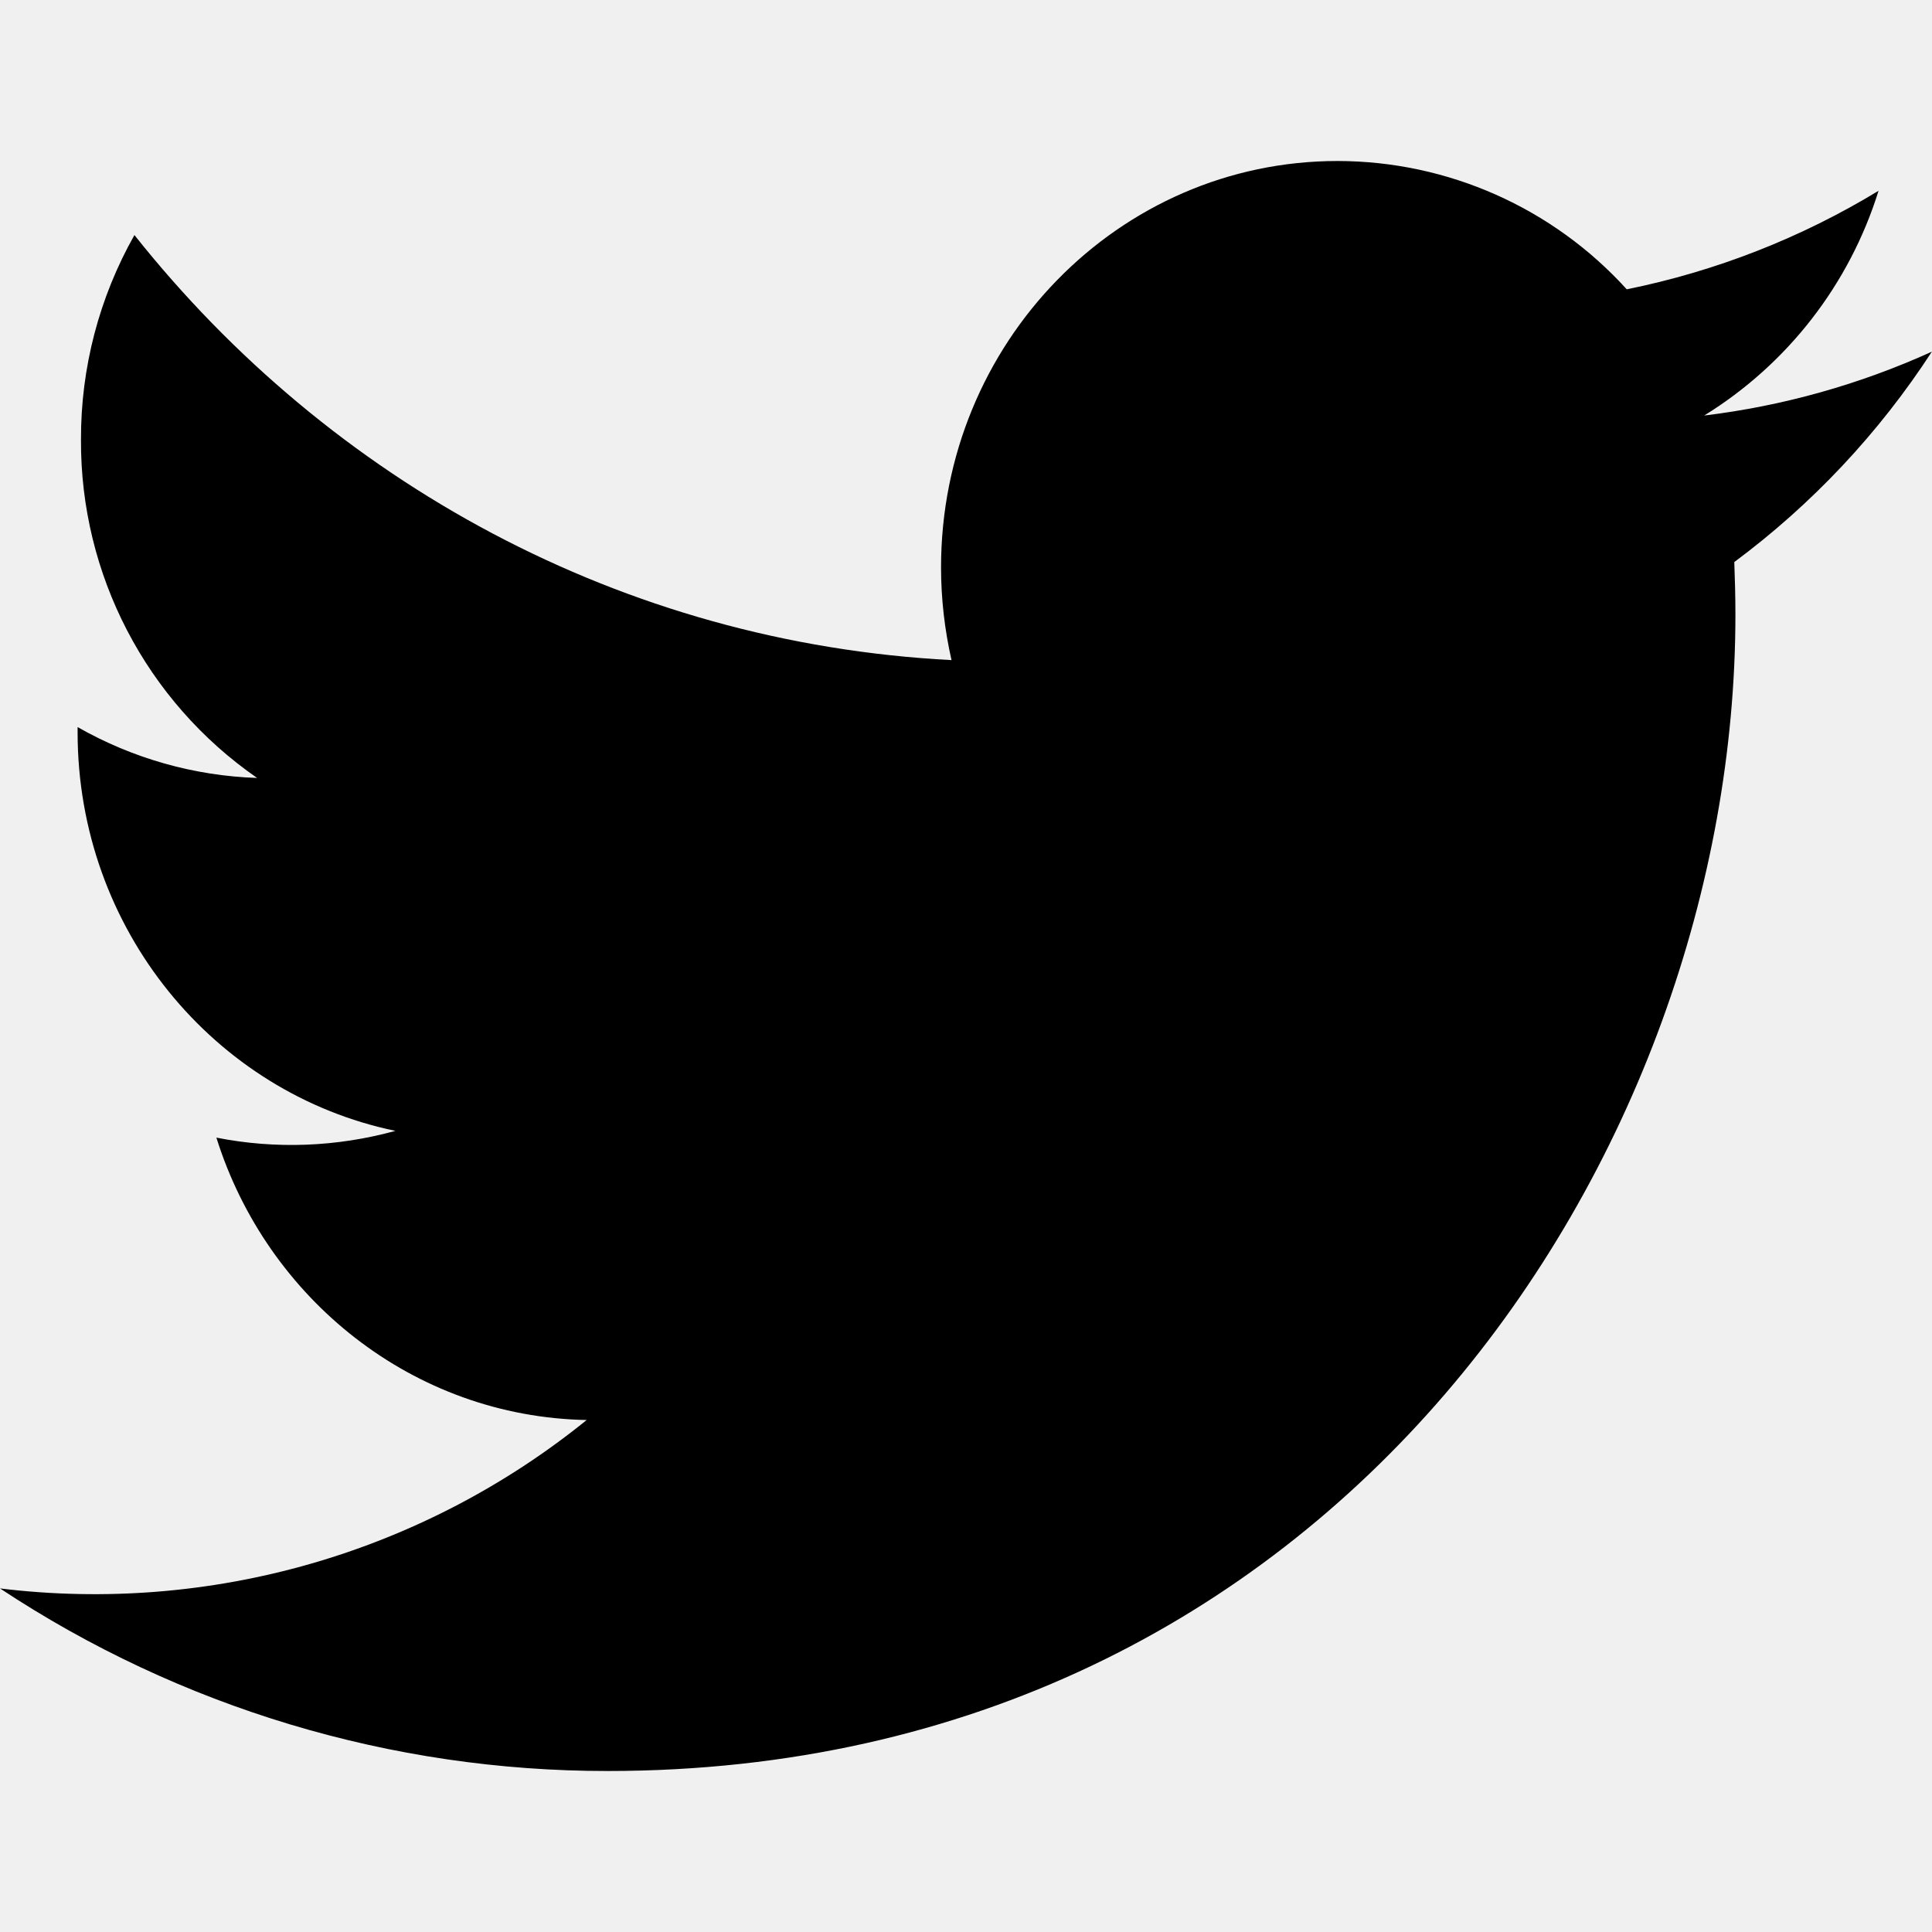
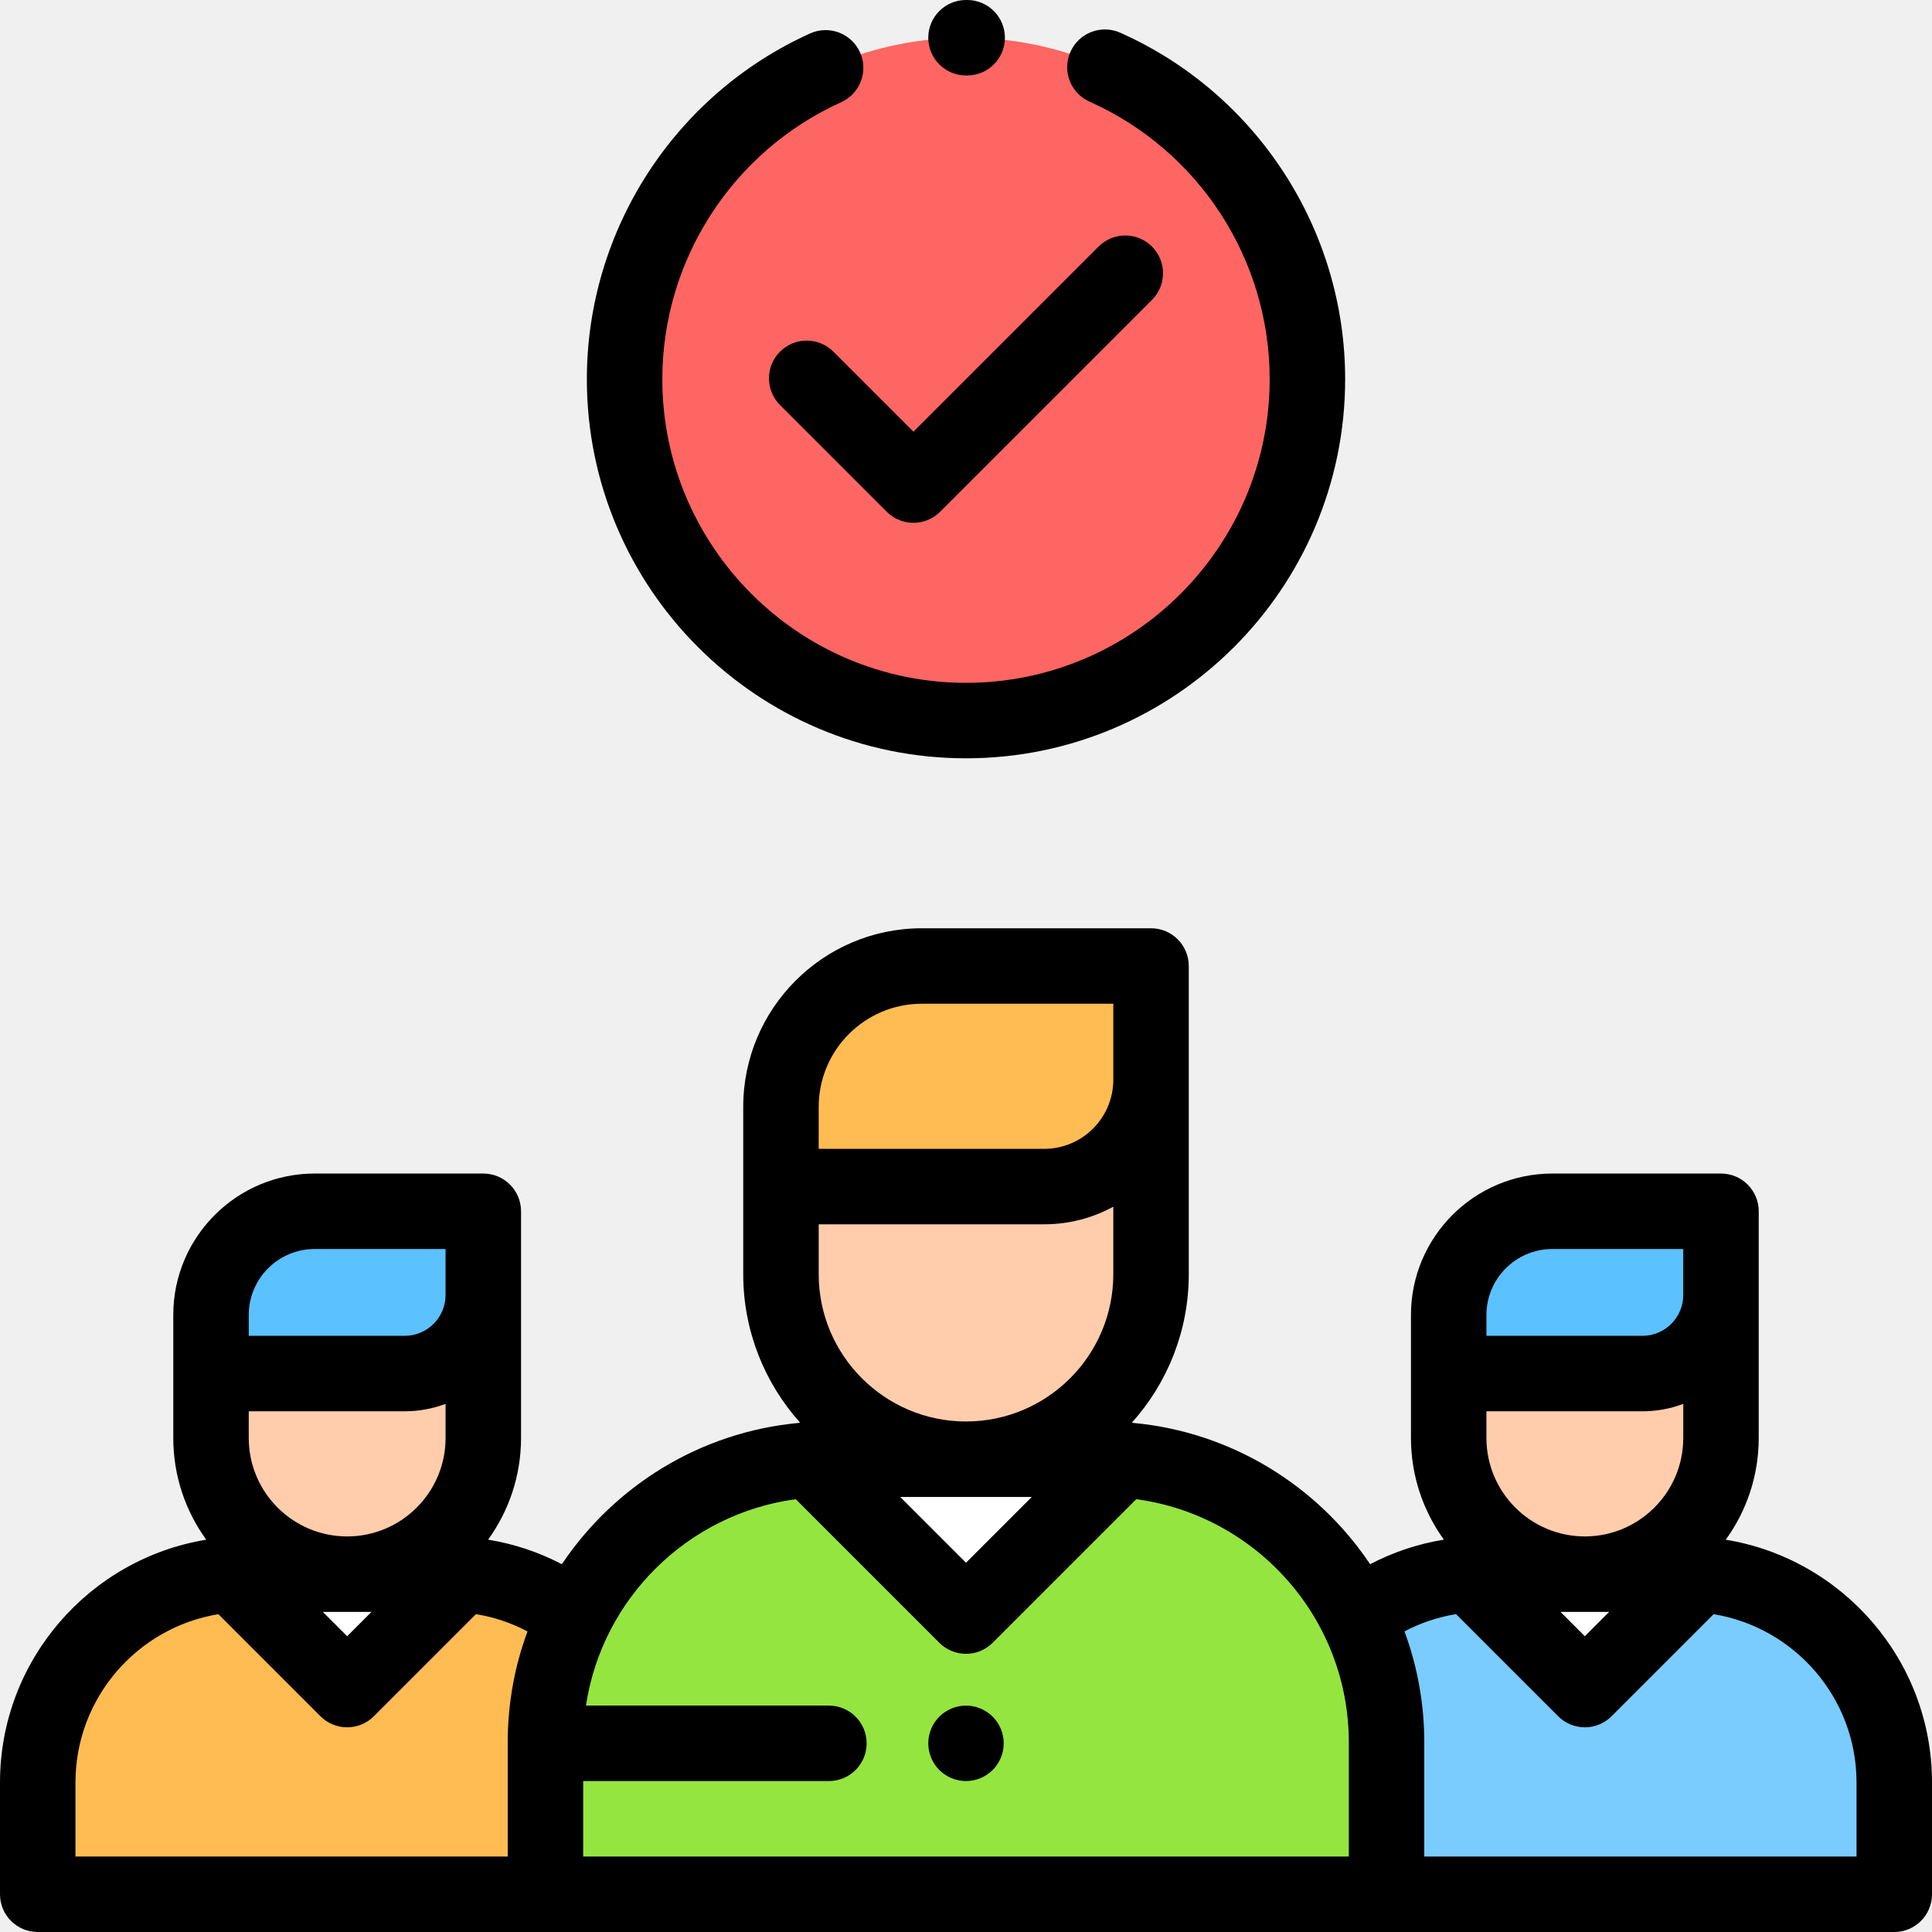
- <svg xmlns="http://www.w3.org/2000/svg" focusable="false" viewBox="0 0 12 12">
-   <path d="M12 2.184a4.83 4.83 0 01-1.415.397 2.52 2.52 0 001.083-1.396 4.87 4.87 0 01-1.564.612A2.428 2.428 0 008.308 1c-1.36 0-2.463 1.13-2.463 2.524 0 .198.023.39.065.576C3.863 3.994 2.05 2.99.835 1.46a2.564 2.564 0 00-.332 1.27 2.54 2.54 0 001.094 2.102 2.413 2.413 0 01-1.115-.316v.032c0 1.224.849 2.243 1.974 2.476-.363.1-.743.115-1.112.042.314 1.002 1.223 1.734 2.3 1.754A4.857 4.857 0 010 9.866 6.83 6.83 0 003.774 11c4.528 0 7.005-3.847 7.005-7.182 0-.11-.003-.22-.007-.327.482-.358.898-.8 1.228-1.308z" />
+ <svg xmlns="http://www.w3.org/2000/svg" version="1.1" id="Capa_1" x="0px" y="0px" viewBox="0 0 512 512" style="enable-background:new 0 0 512 512;" xml:space="preserve">
+   <circle style="fill:#FE6663;" cx="256" cy="100.48" r="90.48" />
+   <path style="fill:#FFBC53;" d="M118.795,417.17h-53.59C34.716,417.17,10,441.886,10,472.375V502h164v-29.625  C174,441.886,149.284,417.17,118.795,417.17z" />
+   <polygon style="fill:#FFFFFF;" points="122.589,417.17 92,447.759 61.411,417.17 " />
+   <path style="fill:#5CC1FF;" d="M83.388,321h44.692v22.179c0,11.504-9.326,20.829-20.829,20.829H55.92v-15.54  C55.92,333.298,68.218,321,83.388,321z" />
+   <path style="fill:#FFCDAC;" d="M128.08,364.008v17.082c0,19.926-16.154,36.08-36.08,36.08l0,0c-19.926,0-36.08-16.154-36.08-36.08  v-17.082L128.08,364.008L128.08,364.008z" />
+   <path style="fill:#7ACCFF;" d="M446.795,417.17h-53.59c-30.489,0-55.205,24.716-55.205,55.205V502h164v-29.625  C502,441.886,477.284,417.17,446.795,417.17z" />
+   <polygon style="fill:#FFFFFF;" points="450.589,417.17 420,447.759 389.411,417.17 " />
+   <path style="fill:#5CC1FF;" d="M411.388,321h44.692v22.179c0,11.504-9.326,20.829-20.829,20.829H383.92v-15.54  C383.92,333.298,396.218,321,411.388,321z" />
+   <path style="fill:#FFCDAC;" d="M456.08,364.008v17.082c0,19.926-16.154,36.08-36.08,36.08l0,0c-19.926,0-36.08-16.154-36.08-36.08  v-17.082L456.08,364.008L456.08,364.008z" />
+   <path style="fill:#95E540;" d="M292.417,386.706h-72.835c-41.438,0-75.03,33.592-75.03,75.03V502h222.895v-40.264  C367.448,420.298,333.855,386.706,292.417,386.706z" />
+   <polygon style="fill:#FFFFFF;" points="297.574,386.706 256,428.28 214.426,386.706 " />
+   <path style="fill:#FFBC53;" d="M244.295,256h60.742v30.144c0,15.635-12.675,28.309-28.309,28.309h-69.764v-21.121  C206.963,272.714,223.677,256,244.295,256z" />
+   <path style="fill:#FFCDAC;" d="M305.037,314.453v23.216c0,27.082-21.955,49.037-49.037,49.037l0,0  c-27.082,0-49.037-21.955-49.037-49.037v-23.216H305.037z" />
+   <path d="M457.345,408.036c5.488-7.584,8.735-16.891,8.735-26.946V321c0-5.523-4.478-10-10-10h-44.692  c-20.66,0-37.468,16.808-37.468,37.468v32.622c0,10.049,3.243,19.349,8.724,26.931c-6.836,1.109-13.413,3.299-19.547,6.505  c-13.894-20.732-36.657-35.03-62.815-37.442c-0.102-0.029-0.206-0.05-0.309-0.075c9.359-10.451,15.064-24.239,15.064-39.339V256  c0-5.523-4.478-10-10-10h-60.742c-26.099,0-47.332,21.233-47.332,47.332v44.337c0,15.1,5.705,28.888,15.064,39.339  c-0.103,0.025-0.207,0.047-0.309,0.075c-26.161,2.412-48.925,16.712-62.818,37.447c-6.136-3.205-12.714-5.397-19.547-6.506  c5.482-7.582,8.727-16.884,8.727-26.934V321c0-5.523-4.478-10-10-10H83.388c-20.66,0-37.468,16.808-37.468,37.468v32.622  c0,10.056,3.247,19.362,8.735,26.946C23.702,413.095,0,440.014,0,472.375V502c0,5.523,4.478,10,10,10h492c5.522,0,10-4.477,10-10  v-29.625C512,440.014,488.298,413.095,457.345,408.036z M446.08,381.09c0,14.38-11.699,26.08-26.08,26.08s-26.08-11.7-26.08-26.08  v-7.082h41.331c3.81,0,7.458-0.699,10.829-1.969L446.08,381.09L446.08,381.09z M426.447,427.17L420,433.617l-6.447-6.447H426.447z   M393.92,348.468c0-9.632,7.836-17.468,17.468-17.468h34.692v12.179c0,5.972-4.858,10.83-10.829,10.83H393.92V348.468z   M216.963,324.453h59.765c6.627,0,12.867-1.693,18.31-4.667v17.884c0,21.525-17.512,39.037-39.037,39.037  s-39.037-17.512-39.037-39.037v-13.217H216.963z M273.432,396.706L256,414.138l-17.432-17.432H273.432z M216.963,293.332  c0-15.071,12.261-27.332,27.332-27.332h50.742v20.144c0,10.096-8.214,18.31-18.31,18.31h-59.765v-11.122H216.963z M118.08,381.09  c0,14.38-11.699,26.08-26.08,26.08s-26.08-11.7-26.08-26.08v-7.082h41.331c3.81,0,7.458-0.699,10.829-1.969V381.09z M98.447,427.17  L92,433.617l-6.447-6.447H98.447z M65.92,348.468c0-9.632,7.836-17.468,17.468-17.468h34.692v12.179  c0,5.972-4.858,10.83-10.829,10.83H65.92V348.468z M20,472.375c0-22.429,16.423-41.087,37.873-44.601l27.056,27.056  c1.876,1.875,4.419,2.929,7.071,2.929s5.195-1.054,7.071-2.929l27.064-27.065c4.78,0.778,9.377,2.319,13.661,4.573  c-3.388,9.166-5.244,19.069-5.244,29.398V492H20V472.375z M338,492H174h-19.447v-20h65.114c5.522,0,10-4.477,10-10s-4.478-10-10-10  h-64.383c4.286-28.421,27.036-50.856,55.599-54.695l38.046,38.046c1.953,1.953,4.512,2.929,7.071,2.929  c2.559,0,5.118-0.976,7.071-2.929l38.046-38.046c31.756,4.268,56.33,31.525,56.33,64.431V492H338z M492,492H377.447v-30.264  c0-10.33-1.856-20.233-5.245-29.4c4.282-2.256,8.878-3.796,13.659-4.573l27.067,27.067c1.876,1.875,4.419,2.929,7.071,2.929  s5.195-1.054,7.071-2.929l27.056-27.056c21.45,3.515,37.873,22.172,37.873,44.601L492,492L492,492z" />
+   <path d="M206.716,93.195c-3.905,3.905-3.905,10.237,0,14.143L235,135.622c1.876,1.875,4.419,2.929,7.071,2.929  s5.195-1.054,7.071-2.929l56.142-56.142c3.905-3.905,3.905-10.237,0-14.142c-3.906-3.905-10.236-3.905-14.143,0l-49.07,49.071  l-21.213-21.213C216.952,89.29,210.622,89.29,206.716,93.195z" />
+   <path d="M256,200.959c55.404,0,100.479-45.075,100.479-100.479c0-39.627-23.391-75.664-59.591-91.808  c-5.043-2.249-10.956,0.016-13.206,5.06s0.016,10.957,5.06,13.206c28.999,12.933,47.737,41.8,47.737,73.542  c0,44.376-36.103,80.479-80.479,80.479s-80.479-36.103-80.479-80.479c0-31.578,18.603-60.385,47.393-73.388  c5.033-2.273,7.271-8.197,4.997-13.23c-2.273-5.034-8.2-7.271-13.229-4.998c-35.938,16.232-59.16,52.193-59.16,91.615  C155.521,155.884,200.596,200.959,256,200.959z" />
+   <path d="M256,20h0.264c0.016,0,0.031,0,0.048,0c5.501,0,9.973-4.446,9.999-9.953c0.026-5.523-4.43-10.021-9.953-10.047H256  c-5.522,0-10,4.477-10,10S250.478,20,256,20z" />
+   <path d="M256,452c-2.63,0-5.21,1.07-7.07,2.93S246,459.37,246,462s1.069,5.21,2.93,7.07S253.37,472,256,472s5.21-1.07,7.069-2.93  c1.86-1.86,2.931-4.44,2.931-7.07s-1.07-5.21-2.931-7.07C261.21,453.07,258.63,452,256,452z" />
+   <g>
+ </g>
+   <g>
+ </g>
+   <g>
+ </g>
+   <g>
+ </g>
+   <g>
+ </g>
+   <g>
+ </g>
+   <g>
+ </g>
+   <g>
+ </g>
+   <g>
+ </g>
+   <g>
+ </g>
+   <g>
+ </g>
+   <g>
+ </g>
+   <g>
+ </g>
+   <g>
+ </g>
+   <g>
+ </g>
</svg>
